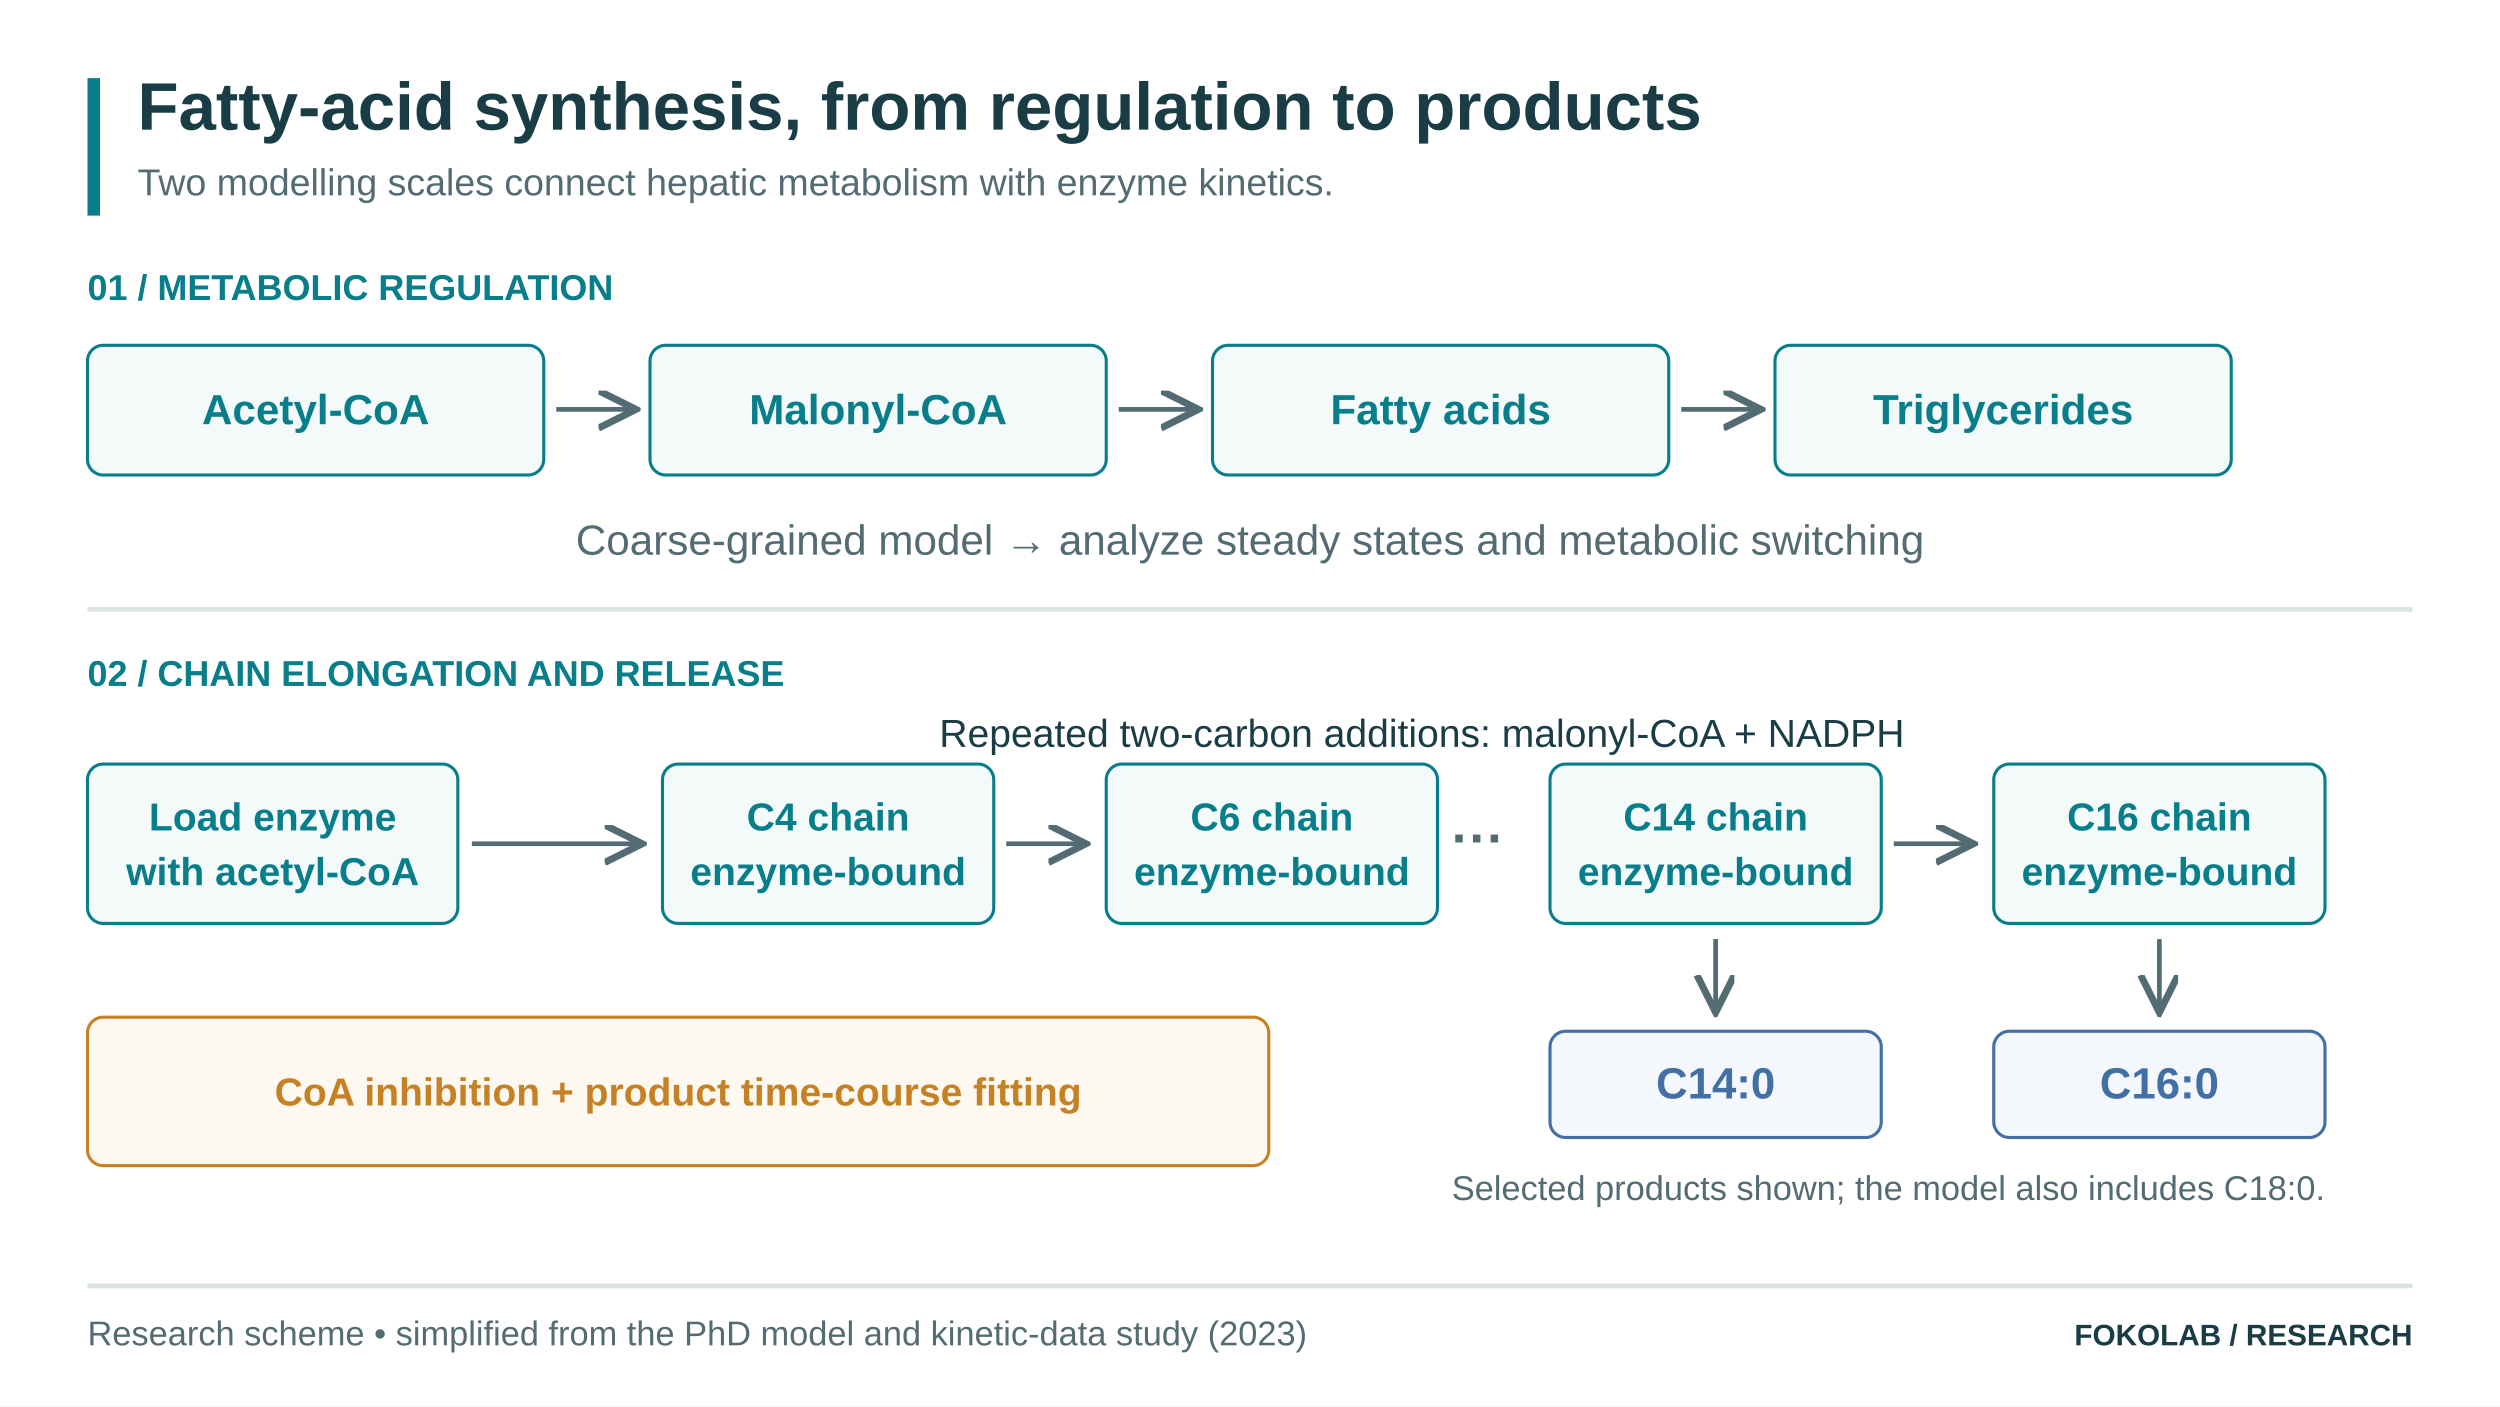
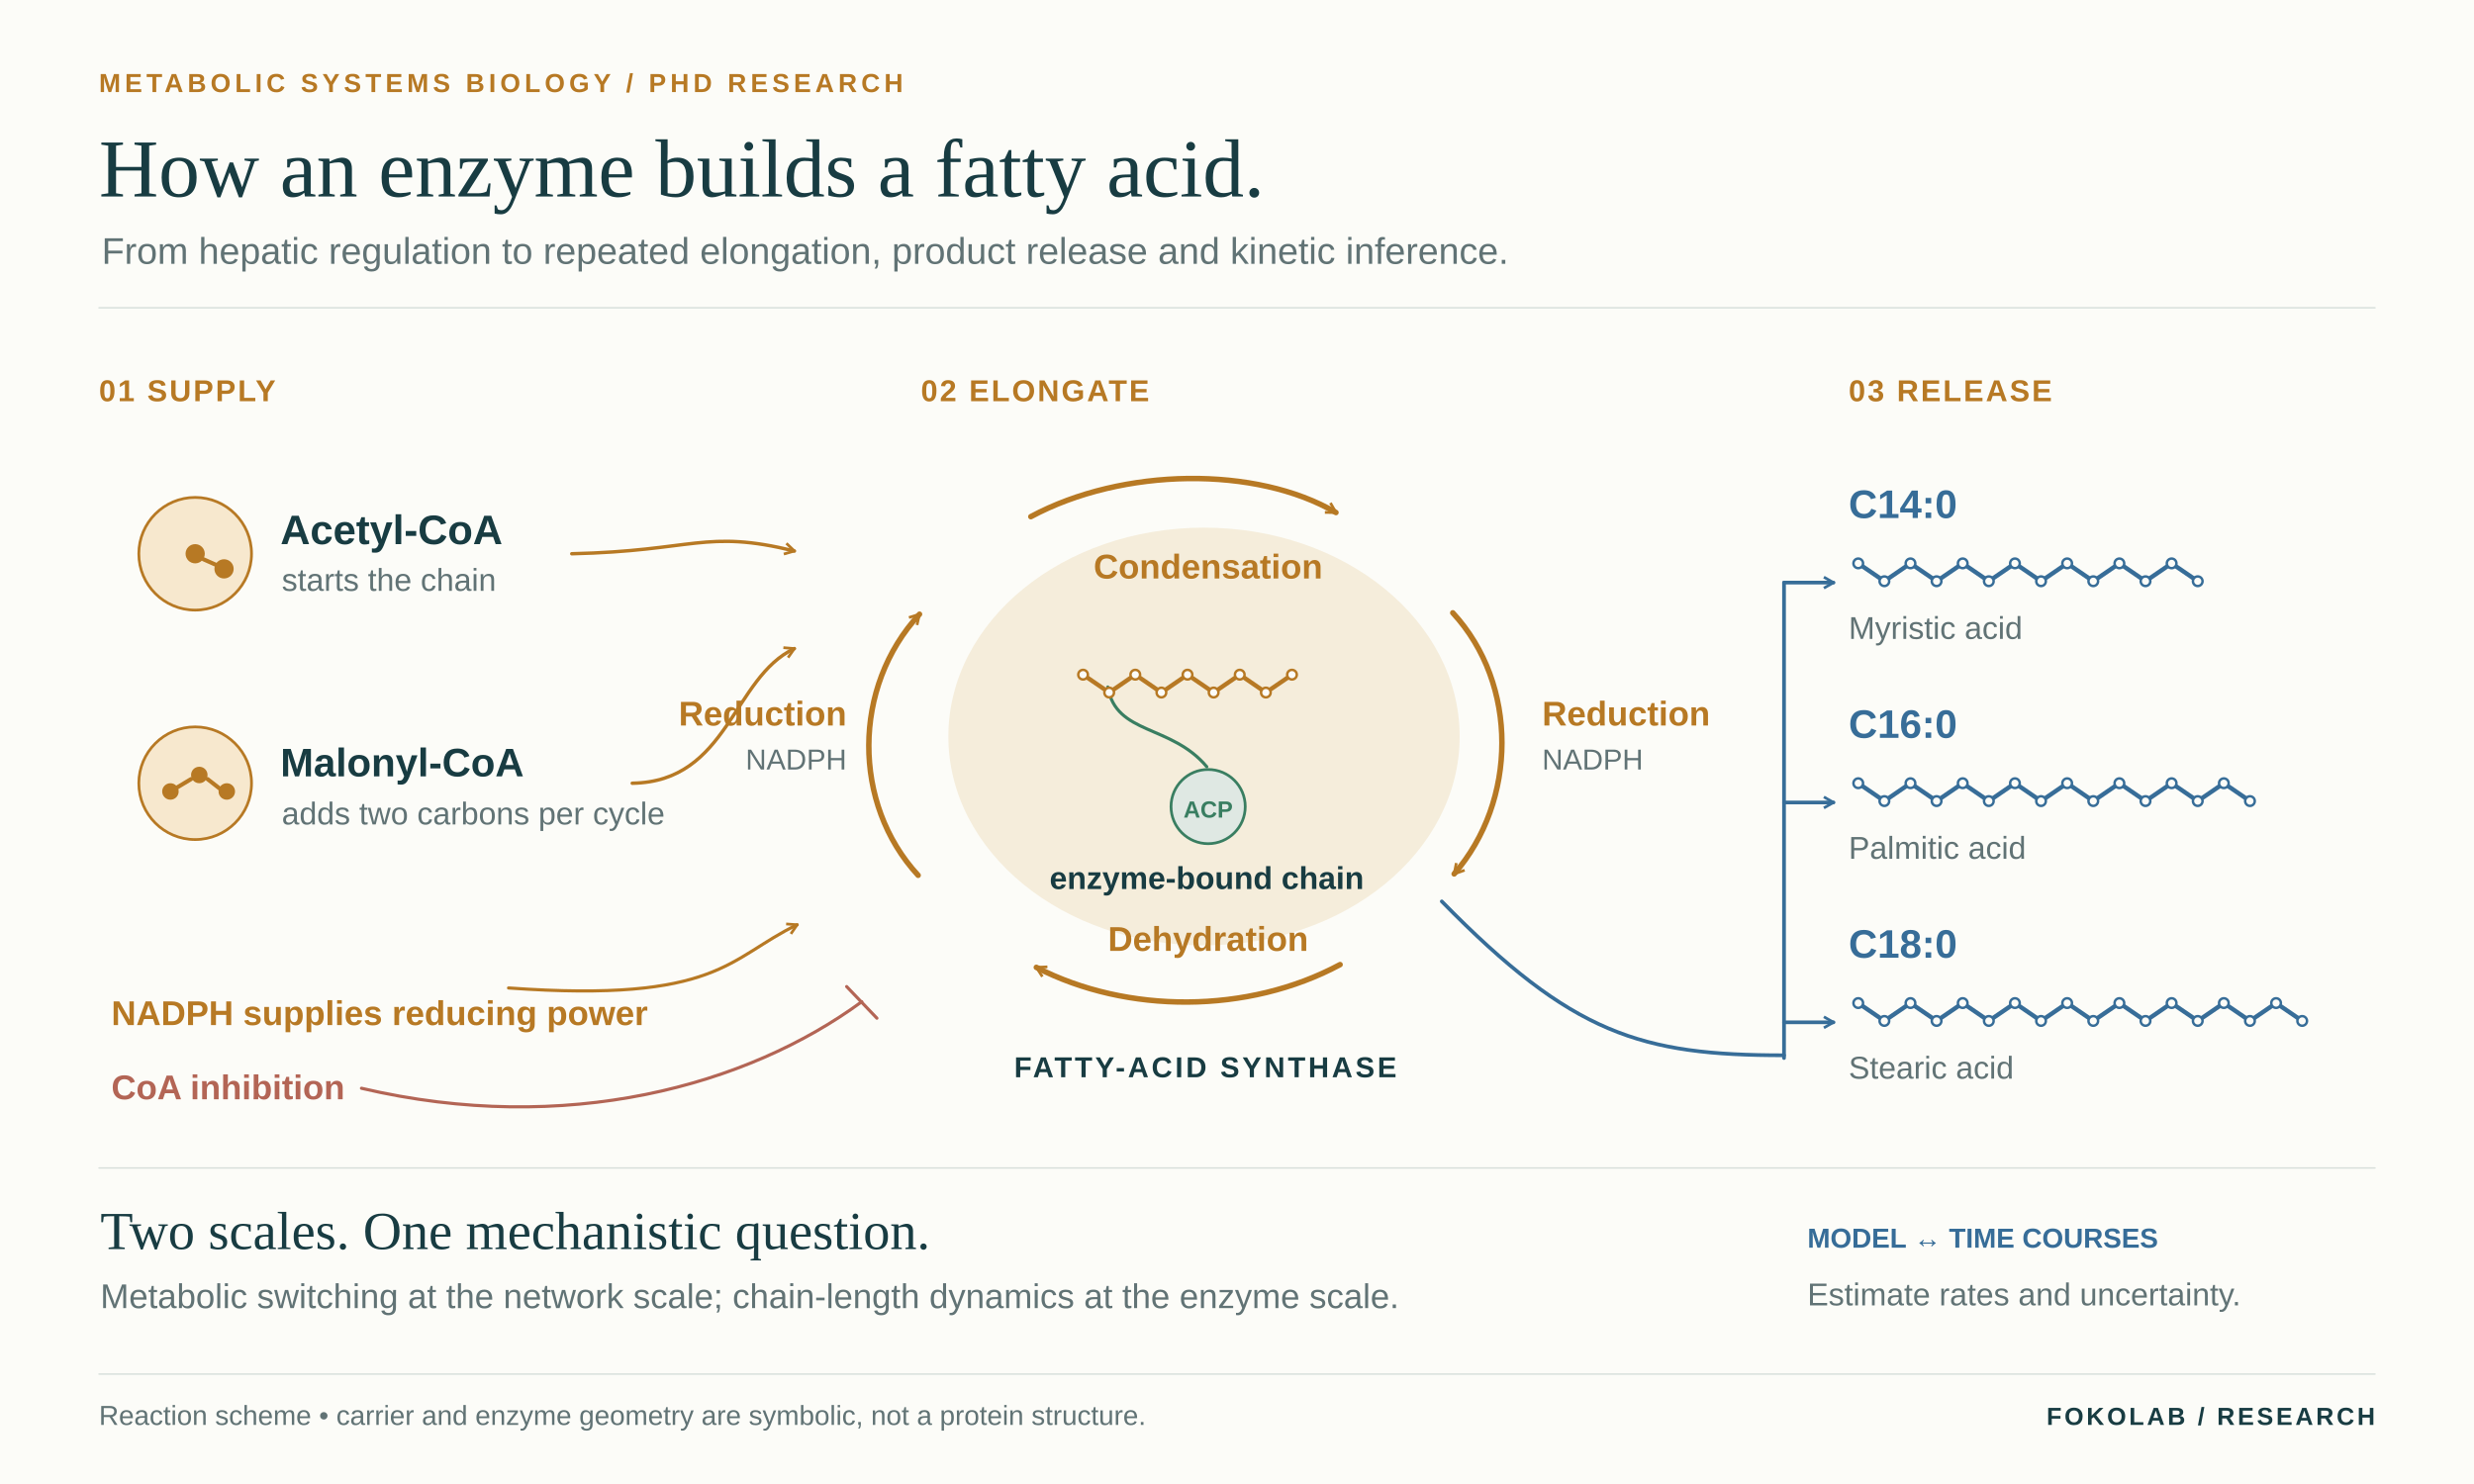
- <svg xmlns="http://www.w3.org/2000/svg" width="1600" height="900" viewBox="0 0 1600 900" role="img" aria-labelledby="title desc">
+ <svg xmlns="http://www.w3.org/2000/svg" width="1800" height="1080" viewBox="0 0 1800 1080" role="img" aria-labelledby="title desc">
  <defs>
-     <marker id="arrow" markerWidth="9" markerHeight="9" refX="8" refY="4" orient="auto">
-       <path d="M0 0 L8 4 L0 8" fill="none" stroke="#536B72" stroke-width="1.5" />
+     <marker id="a183C42" markerWidth="10" markerHeight="10" refX="8" refY="5" orient="auto" markerUnits="userSpaceOnUse">
+       <path d="M1 1L8 5L1 9" fill="none" stroke="#183C42" stroke-width="2" stroke-linejoin="round" />
+     </marker>
+     <marker id="a617375" markerWidth="10" markerHeight="10" refX="8" refY="5" orient="auto" markerUnits="userSpaceOnUse">
+       <path d="M1 1L8 5L1 9" fill="none" stroke="#617375" stroke-width="2" stroke-linejoin="round" />
+     </marker>
+     <marker id="a397E61" markerWidth="10" markerHeight="10" refX="8" refY="5" orient="auto" markerUnits="userSpaceOnUse">
+       <path d="M1 1L8 5L1 9" fill="none" stroke="#397E61" stroke-width="2" stroke-linejoin="round" />
+     </marker>
+     <marker id="a376D98" markerWidth="10" markerHeight="10" refX="8" refY="5" orient="auto" markerUnits="userSpaceOnUse">
+       <path d="M1 1L8 5L1 9" fill="none" stroke="#376D98" stroke-width="2" stroke-linejoin="round" />
+     </marker>
+     <marker id="aB77924" markerWidth="10" markerHeight="10" refX="8" refY="5" orient="auto" markerUnits="userSpaceOnUse">
+       <path d="M1 1L8 5L1 9" fill="none" stroke="#B77924" stroke-width="2" stroke-linejoin="round" />
+     </marker>
+     <marker id="aB36555" markerWidth="10" markerHeight="10" refX="8" refY="5" orient="auto" markerUnits="userSpaceOnUse">
+       <path d="M1 1L8 5L1 9" fill="none" stroke="#B36555" stroke-width="2" stroke-linejoin="round" />
    </marker>
  </defs>
-   <rect width="1600" height="900" fill="#FFF" />
-   <rect x="56" y="50" width="8" height="88" fill="#087E8B" />
-   <text x="88" y="83" fill="#193C45" font-family="Arial, Helvetica, sans-serif" font-size="43" font-weight="700" text-anchor="start">Fatty-acid synthesis, from regulation to products</text>
-   <text x="88" y="125" fill="#536B72" font-family="Arial, Helvetica, sans-serif" font-size="24" font-weight="400" text-anchor="start">Two modelling scales connect hepatic metabolism with enzyme kinetics.</text>
-   <text x="56" y="192" fill="#087E8B" font-family="Arial, Helvetica, sans-serif" font-size="23" font-weight="700" text-anchor="start">01 / METABOLIC REGULATION</text>
-   <rect x="56" y="221" width="292" height="83" rx="10" fill="#F4FAFA" stroke="#087E8B" stroke-width="2" />
-   <text x="202.0" y="271.5" fill="#087E8B" font-family="Arial, Helvetica, sans-serif" font-size="27" font-weight="600" text-anchor="middle">Acetyl-CoA</text>
-   <rect x="416" y="221" width="292" height="83" rx="10" fill="#F4FAFA" stroke="#087E8B" stroke-width="2" />
-   <text x="562.0" y="271.5" fill="#087E8B" font-family="Arial, Helvetica, sans-serif" font-size="27" font-weight="600" text-anchor="middle">Malonyl-CoA</text>
-   <rect x="776" y="221" width="292" height="83" rx="10" fill="#F4FAFA" stroke="#087E8B" stroke-width="2" />
-   <text x="922.0" y="271.5" fill="#087E8B" font-family="Arial, Helvetica, sans-serif" font-size="27" font-weight="600" text-anchor="middle">Fatty acids</text>
-   <rect x="1136" y="221" width="292" height="83" rx="10" fill="#F4FAFA" stroke="#087E8B" stroke-width="2" />
-   <text x="1282.0" y="271.5" fill="#087E8B" font-family="Arial, Helvetica, sans-serif" font-size="27" font-weight="600" text-anchor="middle">Triglycerides</text>
-   <path d="M356 262 L407 262" fill="none" stroke="#536B72" stroke-width="3" marker-end="url(#arrow)" />
-   <path d="M716 262 L767 262" fill="none" stroke="#536B72" stroke-width="3" marker-end="url(#arrow)" />
-   <path d="M1076 262 L1127 262" fill="none" stroke="#536B72" stroke-width="3" marker-end="url(#arrow)" />
-   <text x="800" y="355" fill="#536B72" font-family="Arial, Helvetica, sans-serif" font-size="27" font-weight="400" text-anchor="middle">Coarse-grained model → analyze steady states and metabolic switching</text>
-   <path d="M56 390 L1544 390" fill="none" stroke="#DAE3E4" stroke-width="3" />
-   <text x="56" y="439" fill="#087E8B" font-family="Arial, Helvetica, sans-serif" font-size="23" font-weight="700" text-anchor="start">02 / CHAIN ELONGATION AND RELEASE</text>
-   <rect x="56" y="489" width="237" height="102" rx="10" fill="#F4FAFA" stroke="#087E8B" stroke-width="2" />
-   <text x="174.5" y="531.5" fill="#087E8B" font-family="Arial, Helvetica, sans-serif" font-size="25" font-weight="600" text-anchor="middle">Load enzyme</text>
-   <text x="174.5" y="566.5" fill="#087E8B" font-family="Arial, Helvetica, sans-serif" font-size="25" font-weight="600" text-anchor="middle">with acetyl-CoA</text>
-   <rect x="424" y="489" width="212" height="102" rx="10" fill="#F4FAFA" stroke="#087E8B" stroke-width="2" />
-   <text x="530.0" y="531.5" fill="#087E8B" font-family="Arial, Helvetica, sans-serif" font-size="25" font-weight="600" text-anchor="middle">C4 chain</text>
-   <text x="530.0" y="566.5" fill="#087E8B" font-family="Arial, Helvetica, sans-serif" font-size="25" font-weight="600" text-anchor="middle">enzyme-bound</text>
-   <rect x="708" y="489" width="212" height="102" rx="10" fill="#F4FAFA" stroke="#087E8B" stroke-width="2" />
-   <text x="814.0" y="531.5" fill="#087E8B" font-family="Arial, Helvetica, sans-serif" font-size="25" font-weight="600" text-anchor="middle">C6 chain</text>
-   <text x="814.0" y="566.5" fill="#087E8B" font-family="Arial, Helvetica, sans-serif" font-size="25" font-weight="600" text-anchor="middle">enzyme-bound</text>
-   <rect x="992" y="489" width="212" height="102" rx="10" fill="#F4FAFA" stroke="#087E8B" stroke-width="2" />
-   <text x="1098.0" y="531.5" fill="#087E8B" font-family="Arial, Helvetica, sans-serif" font-size="25" font-weight="600" text-anchor="middle">C14 chain</text>
-   <text x="1098.0" y="566.5" fill="#087E8B" font-family="Arial, Helvetica, sans-serif" font-size="25" font-weight="600" text-anchor="middle">enzyme-bound</text>
-   <rect x="1276" y="489" width="212" height="102" rx="10" fill="#F4FAFA" stroke="#087E8B" stroke-width="2" />
-   <text x="1382.0" y="531.5" fill="#087E8B" font-family="Arial, Helvetica, sans-serif" font-size="25" font-weight="600" text-anchor="middle">C16 chain</text>
-   <text x="1382.0" y="566.5" fill="#087E8B" font-family="Arial, Helvetica, sans-serif" font-size="25" font-weight="600" text-anchor="middle">enzyme-bound</text>
-   <path d="M302 540 L411 540" fill="none" stroke="#536B72" stroke-width="3" marker-end="url(#arrow)" />
-   <path d="M644 540 L695 540" fill="none" stroke="#536B72" stroke-width="3" marker-end="url(#arrow)" />
-   <text x="946" y="548" fill="#536B72" font-family="Arial, Helvetica, sans-serif" font-size="34" font-weight="700" text-anchor="middle">···</text>
-   <path d="M1212 540 L1263 540" fill="none" stroke="#536B72" stroke-width="3" marker-end="url(#arrow)" />
-   <text x="910" y="478" fill="#193C45" font-family="Arial, Helvetica, sans-serif" font-size="25" font-weight="400" text-anchor="middle">Repeated two-carbon additions: malonyl-CoA + NADPH</text>
-   <path d="M1098 601 L1098 648" fill="none" stroke="#536B72" stroke-width="3" marker-end="url(#arrow)" />
-   <rect x="992" y="660" width="212" height="68" rx="10" fill="#F4F7FB" stroke="#426FA4" stroke-width="2" />
-   <text x="1098.0" y="703.0" fill="#426FA4" font-family="Arial, Helvetica, sans-serif" font-size="28" font-weight="600" text-anchor="middle">C14:0</text>
-   <path d="M1382 601 L1382 648" fill="none" stroke="#536B72" stroke-width="3" marker-end="url(#arrow)" />
-   <rect x="1276" y="660" width="212" height="68" rx="10" fill="#F4F7FB" stroke="#426FA4" stroke-width="2" />
-   <text x="1382.0" y="703.0" fill="#426FA4" font-family="Arial, Helvetica, sans-serif" font-size="28" font-weight="600" text-anchor="middle">C16:0</text>
-   <text x="1488" y="768" fill="#536B72" font-family="Arial, Helvetica, sans-serif" font-size="22" font-weight="400" text-anchor="end">Selected products shown; the model also includes C18:0.</text>
-   <rect x="56" y="651" width="756" height="95" rx="10" fill="#FEF9F0" stroke="#C68125" stroke-width="2" />
-   <text x="434.0" y="707.5" fill="#C68125" font-family="Arial, Helvetica, sans-serif" font-size="25" font-weight="600" text-anchor="middle">CoA inhibition + product time-course fitting</text>
-   <path d="M56 823 L1544 823" fill="none" stroke="#DAE3E4" stroke-width="3" />
-   <text x="56" y="861" fill="#536B72" font-family="Arial, Helvetica, sans-serif" font-size="22" font-weight="400" text-anchor="start">Research scheme • simplified from the PhD model and kinetic-data study (2023)</text>
-   <text x="1544" y="861" fill="#193C45" font-family="Arial, Helvetica, sans-serif" font-size="19" font-weight="700" text-anchor="end">FOKOLAB / RESEARCH</text>
+   <path d="M0 0H1800V1080H0Z" fill="#FCFCF8" />
+   <text x="72" y="67" font-family="Arial, Helvetica, sans-serif" font-size="19" font-weight="700" fill="#B77924" text-anchor="start" letter-spacing="3">METABOLIC SYSTEMS BIOLOGY  /  PHD RESEARCH</text>
+   <text x="72" y="143" font-family="Georgia, Times New Roman, serif" font-size="60" font-weight="400" fill="#183C42" text-anchor="start" letter-spacing="0">How an enzyme builds a fatty acid.</text>
+   <text x="74" y="192" font-family="Arial, Helvetica, sans-serif" font-size="27" font-weight="400" fill="#617375" text-anchor="start" letter-spacing="0">From hepatic regulation to repeated elongation, product release and kinetic inference.</text>
+   <path d="M72 224H1728" fill="none" stroke="#D6DEDA" stroke-width="1" stroke-linecap="round" stroke-linejoin="round" opacity="1" />
+   <text x="72" y="292" font-family="Arial, Helvetica, sans-serif" font-size="22" font-weight="700" fill="#B77924" text-anchor="start" letter-spacing="1.5">01   SUPPLY</text>
+   <text x="670" y="292" font-family="Arial, Helvetica, sans-serif" font-size="22" font-weight="700" fill="#B77924" text-anchor="start" letter-spacing="1.5">02   ELONGATE</text>
+   <text x="1345" y="292" font-family="Arial, Helvetica, sans-serif" font-size="22" font-weight="700" fill="#B77924" text-anchor="start" letter-spacing="1.5">03   RELEASE</text>
+   <ellipse cx="142" cy="403" rx="41" ry="41" fill="#F7E8CE" stroke="#B77924" stroke-width="2" transform="rotate(0 142 403)" />
+   <ellipse cx="142" cy="403" rx="7" ry="7" fill="#B77924" stroke="none" stroke-width="2" transform="rotate(0 142 403)" />
+   <ellipse cx="163" cy="414" rx="7" ry="7" fill="#B77924" stroke="none" stroke-width="2" transform="rotate(0 163 414)" />
+   <path d="M148 407L157 411" fill="none" stroke="#B77924" stroke-width="3" stroke-linecap="round" stroke-linejoin="round" opacity="1" />
+   <text x="204" y="396" font-family="Arial, Helvetica, sans-serif" font-size="30" font-weight="600" fill="#183C42" text-anchor="start" letter-spacing="0">Acetyl-CoA</text>
+   <text x="205" y="430" font-family="Arial, Helvetica, sans-serif" font-size="23" font-weight="400" fill="#617375" text-anchor="start" letter-spacing="0">starts the chain</text>
+   <ellipse cx="142" cy="570" rx="41" ry="41" fill="#F7E8CE" stroke="#B77924" stroke-width="2" transform="rotate(0 142 570)" />
+   <ellipse cx="124" cy="576" rx="6" ry="6" fill="#B77924" stroke="none" stroke-width="2" transform="rotate(0 124 576)" />
+   <ellipse cx="145" cy="564" rx="6" ry="6" fill="#B77924" stroke="none" stroke-width="2" transform="rotate(0 145 564)" />
+   <ellipse cx="165" cy="576" rx="6" ry="6" fill="#B77924" stroke="none" stroke-width="2" transform="rotate(0 165 576)" />
+   <path d="M129 573L139 567M151 567L160 574" fill="none" stroke="#B77924" stroke-width="3" stroke-linecap="round" stroke-linejoin="round" opacity="1" />
+   <text x="204" y="565" font-family="Arial, Helvetica, sans-serif" font-size="29" font-weight="600" fill="#183C42" text-anchor="start" letter-spacing="0">Malonyl-CoA</text>
+   <text x="205" y="600" font-family="Arial, Helvetica, sans-serif" font-size="23" font-weight="400" fill="#617375" text-anchor="start" letter-spacing="0">adds two carbons per cycle</text>
+   <path d="M416 403C505 401 513 385 578 401" fill="none" stroke="#B77924" stroke-width="2.5" stroke-linecap="round" stroke-linejoin="round" opacity="1" marker-end="url(#aB77924)" />
+   <path d="M460 570C530 569 533 493 578 472" fill="none" stroke="#B77924" stroke-width="2.5" stroke-linecap="round" stroke-linejoin="round" opacity="1" marker-end="url(#aB77924)" />
+   <text x="81" y="746" font-family="Arial, Helvetica, sans-serif" font-size="25" font-weight="600" fill="#B77924" text-anchor="start" letter-spacing="0">NADPH supplies reducing power</text>
+   <path d="M370 719C523 730 530 697 580 673" fill="none" stroke="#B77924" stroke-width="2.3" stroke-linecap="round" stroke-linejoin="round" opacity="1" marker-end="url(#aB77924)" />
+   <ellipse cx="876" cy="536" rx="186" ry="152" fill="#F5EDDB" stroke="none" stroke-width="2" transform="rotate(0 876 536)" />
+   <path d="M750 376C817 340 914 339 972 373" fill="none" stroke="#B77924" stroke-width="4" stroke-linecap="round" stroke-linejoin="round" opacity="1" marker-end="url(#aB77924)" />
+   <path d="M1057 446C1105 498 1104 583 1058 636" fill="none" stroke="#B77924" stroke-width="4" stroke-linecap="round" stroke-linejoin="round" opacity="1" marker-end="url(#aB77924)" />
+   <path d="M975 702C908 738 820 738 754 704" fill="none" stroke="#B77924" stroke-width="4" stroke-linecap="round" stroke-linejoin="round" opacity="1" marker-end="url(#aB77924)" />
+   <path d="M668 637C620 585 620 500 669 447" fill="none" stroke="#B77924" stroke-width="4" stroke-linecap="round" stroke-linejoin="round" opacity="1" marker-end="url(#aB77924)" />
+   <ellipse cx="879" cy="587" rx="27" ry="27" fill="#DFE8E3" stroke="#397E61" stroke-width="2" transform="rotate(0 879 587)" />
+   <text x="879" y="595" font-family="Arial, Helvetica, sans-serif" font-size="17" font-weight="700" fill="#397E61" text-anchor="middle" letter-spacing="0">ACP</text>
+   <path d="M878 558C852 527 812 535 806 500" fill="none" stroke="#397E61" stroke-width="2.3" stroke-linecap="round" stroke-linejoin="round" opacity="1" />
+   <path d="M788 491L807 504L826 491L845 504L864 491L883 504L902 491L921 504L940 491" fill="none" stroke="#B77924" stroke-width="3.2" stroke-linecap="round" stroke-linejoin="round" opacity="1" />
+   <ellipse cx="788" cy="491" rx="3.5" ry="3.5" fill="#FCFCF8" stroke="#B77924" stroke-width="1.8" transform="rotate(0 788 491)" />
+   <ellipse cx="807" cy="504" rx="3.5" ry="3.5" fill="#FCFCF8" stroke="#B77924" stroke-width="1.8" transform="rotate(0 807 504)" />
+   <ellipse cx="826" cy="491" rx="3.5" ry="3.5" fill="#FCFCF8" stroke="#B77924" stroke-width="1.8" transform="rotate(0 826 491)" />
+   <ellipse cx="845" cy="504" rx="3.5" ry="3.5" fill="#FCFCF8" stroke="#B77924" stroke-width="1.8" transform="rotate(0 845 504)" />
+   <ellipse cx="864" cy="491" rx="3.5" ry="3.5" fill="#FCFCF8" stroke="#B77924" stroke-width="1.8" transform="rotate(0 864 491)" />
+   <ellipse cx="883" cy="504" rx="3.5" ry="3.5" fill="#FCFCF8" stroke="#B77924" stroke-width="1.8" transform="rotate(0 883 504)" />
+   <ellipse cx="902" cy="491" rx="3.5" ry="3.5" fill="#FCFCF8" stroke="#B77924" stroke-width="1.8" transform="rotate(0 902 491)" />
+   <ellipse cx="921" cy="504" rx="3.5" ry="3.5" fill="#FCFCF8" stroke="#B77924" stroke-width="1.8" transform="rotate(0 921 504)" />
+   <ellipse cx="940" cy="491" rx="3.5" ry="3.5" fill="#FCFCF8" stroke="#B77924" stroke-width="1.8" transform="rotate(0 940 491)" />
+   <text x="878" y="647" font-family="Arial, Helvetica, sans-serif" font-size="23" font-weight="600" fill="#183C42" text-anchor="middle" letter-spacing="0">enzyme-bound chain</text>
+   <text x="879" y="421" font-family="Arial, Helvetica, sans-serif" font-size="25" font-weight="700" fill="#B77924" text-anchor="middle" letter-spacing="0">Condensation</text>
+   <text x="1122" y="528" font-family="Arial, Helvetica, sans-serif" font-size="25" font-weight="700" fill="#B77924" text-anchor="start" letter-spacing="0">Reduction</text>
+   <text x="1122" y="560" font-family="Arial, Helvetica, sans-serif" font-size="21" font-weight="400" fill="#617375" text-anchor="start" letter-spacing="0">NADPH</text>
+   <text x="879" y="692" font-family="Arial, Helvetica, sans-serif" font-size="25" font-weight="700" fill="#B77924" text-anchor="middle" letter-spacing="0">Dehydration</text>
+   <text x="616" y="528" font-family="Arial, Helvetica, sans-serif" font-size="25" font-weight="700" fill="#B77924" text-anchor="end" letter-spacing="0">Reduction</text>
+   <text x="616" y="560" font-family="Arial, Helvetica, sans-serif" font-size="21" font-weight="400" fill="#617375" text-anchor="end" letter-spacing="0">NADPH</text>
+   <text x="81" y="800" font-family="Arial, Helvetica, sans-serif" font-size="25" font-weight="600" fill="#B36555" text-anchor="start" letter-spacing="0">CoA inhibition</text>
+   <path d="M263 792C412 827 544 790 627 729" fill="none" stroke="#B36555" stroke-width="2.3" stroke-linecap="round" stroke-linejoin="round" opacity="1" />
+   <path d="M616 718L638 741" fill="none" stroke="#B36555" stroke-width="2.3" stroke-linecap="round" stroke-linejoin="round" opacity="1" />
+   <text x="877" y="784" font-family="Arial, Helvetica, sans-serif" font-size="21" font-weight="700" fill="#183C42" text-anchor="middle" letter-spacing="2">FATTY-ACID SYNTHASE</text>
+   <path d="M1049 656C1144 753 1194 768 1298 768" fill="none" stroke="#376D98" stroke-width="2.7" stroke-linecap="round" stroke-linejoin="round" opacity="1" />
+   <path d="M1298 424V770" fill="none" stroke="#376D98" stroke-width="2.7" stroke-linecap="round" stroke-linejoin="round" opacity="1" />
+   <path d="M1298 424H1334" fill="none" stroke="#376D98" stroke-width="2.7" stroke-linecap="round" stroke-linejoin="round" opacity="1" marker-end="url(#a376D98)" />
+   <path d="M1298 584H1334" fill="none" stroke="#376D98" stroke-width="2.7" stroke-linecap="round" stroke-linejoin="round" opacity="1" marker-end="url(#a376D98)" />
+   <path d="M1298 744H1334" fill="none" stroke="#376D98" stroke-width="2.7" stroke-linecap="round" stroke-linejoin="round" opacity="1" marker-end="url(#a376D98)" />
+   <text x="1345" y="377" font-family="Arial, Helvetica, sans-serif" font-size="29" font-weight="700" fill="#376D98" text-anchor="start" letter-spacing="0">C14:0</text>
+   <path d="M1352 410L1371 423L1390 410L1409 423L1428 410L1447 423L1466 410L1485 423L1504 410L1523 423L1542 410L1561 423L1580 410L1599 423" fill="none" stroke="#376D98" stroke-width="3.2" stroke-linecap="round" stroke-linejoin="round" opacity="1" />
+   <ellipse cx="1352" cy="410" rx="3.5" ry="3.5" fill="#FCFCF8" stroke="#376D98" stroke-width="1.8" transform="rotate(0 1352 410)" />
+   <ellipse cx="1371" cy="423" rx="3.5" ry="3.5" fill="#FCFCF8" stroke="#376D98" stroke-width="1.8" transform="rotate(0 1371 423)" />
+   <ellipse cx="1390" cy="410" rx="3.5" ry="3.5" fill="#FCFCF8" stroke="#376D98" stroke-width="1.8" transform="rotate(0 1390 410)" />
+   <ellipse cx="1409" cy="423" rx="3.5" ry="3.5" fill="#FCFCF8" stroke="#376D98" stroke-width="1.8" transform="rotate(0 1409 423)" />
+   <ellipse cx="1428" cy="410" rx="3.5" ry="3.5" fill="#FCFCF8" stroke="#376D98" stroke-width="1.8" transform="rotate(0 1428 410)" />
+   <ellipse cx="1447" cy="423" rx="3.5" ry="3.5" fill="#FCFCF8" stroke="#376D98" stroke-width="1.8" transform="rotate(0 1447 423)" />
+   <ellipse cx="1466" cy="410" rx="3.5" ry="3.5" fill="#FCFCF8" stroke="#376D98" stroke-width="1.8" transform="rotate(0 1466 410)" />
+   <ellipse cx="1485" cy="423" rx="3.5" ry="3.5" fill="#FCFCF8" stroke="#376D98" stroke-width="1.8" transform="rotate(0 1485 423)" />
+   <ellipse cx="1504" cy="410" rx="3.5" ry="3.5" fill="#FCFCF8" stroke="#376D98" stroke-width="1.8" transform="rotate(0 1504 410)" />
+   <ellipse cx="1523" cy="423" rx="3.5" ry="3.5" fill="#FCFCF8" stroke="#376D98" stroke-width="1.8" transform="rotate(0 1523 423)" />
+   <ellipse cx="1542" cy="410" rx="3.5" ry="3.5" fill="#FCFCF8" stroke="#376D98" stroke-width="1.8" transform="rotate(0 1542 410)" />
+   <ellipse cx="1561" cy="423" rx="3.5" ry="3.5" fill="#FCFCF8" stroke="#376D98" stroke-width="1.8" transform="rotate(0 1561 423)" />
+   <ellipse cx="1580" cy="410" rx="3.5" ry="3.5" fill="#FCFCF8" stroke="#376D98" stroke-width="1.8" transform="rotate(0 1580 410)" />
+   <ellipse cx="1599" cy="423" rx="3.5" ry="3.5" fill="#FCFCF8" stroke="#376D98" stroke-width="1.8" transform="rotate(0 1599 423)" />
+   <text x="1345" y="465" font-family="Arial, Helvetica, sans-serif" font-size="23" font-weight="400" fill="#617375" text-anchor="start" letter-spacing="0">Myristic acid</text>
+   <text x="1345" y="537" font-family="Arial, Helvetica, sans-serif" font-size="29" font-weight="700" fill="#376D98" text-anchor="start" letter-spacing="0">C16:0</text>
+   <path d="M1352 570L1371 583L1390 570L1409 583L1428 570L1447 583L1466 570L1485 583L1504 570L1523 583L1542 570L1561 583L1580 570L1599 583L1618 570L1637 583" fill="none" stroke="#376D98" stroke-width="3.2" stroke-linecap="round" stroke-linejoin="round" opacity="1" />
+   <ellipse cx="1352" cy="570" rx="3.5" ry="3.5" fill="#FCFCF8" stroke="#376D98" stroke-width="1.8" transform="rotate(0 1352 570)" />
+   <ellipse cx="1371" cy="583" rx="3.5" ry="3.5" fill="#FCFCF8" stroke="#376D98" stroke-width="1.8" transform="rotate(0 1371 583)" />
+   <ellipse cx="1390" cy="570" rx="3.5" ry="3.5" fill="#FCFCF8" stroke="#376D98" stroke-width="1.8" transform="rotate(0 1390 570)" />
+   <ellipse cx="1409" cy="583" rx="3.5" ry="3.5" fill="#FCFCF8" stroke="#376D98" stroke-width="1.8" transform="rotate(0 1409 583)" />
+   <ellipse cx="1428" cy="570" rx="3.5" ry="3.5" fill="#FCFCF8" stroke="#376D98" stroke-width="1.8" transform="rotate(0 1428 570)" />
+   <ellipse cx="1447" cy="583" rx="3.5" ry="3.5" fill="#FCFCF8" stroke="#376D98" stroke-width="1.8" transform="rotate(0 1447 583)" />
+   <ellipse cx="1466" cy="570" rx="3.5" ry="3.5" fill="#FCFCF8" stroke="#376D98" stroke-width="1.8" transform="rotate(0 1466 570)" />
+   <ellipse cx="1485" cy="583" rx="3.5" ry="3.5" fill="#FCFCF8" stroke="#376D98" stroke-width="1.8" transform="rotate(0 1485 583)" />
+   <ellipse cx="1504" cy="570" rx="3.5" ry="3.5" fill="#FCFCF8" stroke="#376D98" stroke-width="1.8" transform="rotate(0 1504 570)" />
+   <ellipse cx="1523" cy="583" rx="3.5" ry="3.5" fill="#FCFCF8" stroke="#376D98" stroke-width="1.8" transform="rotate(0 1523 583)" />
+   <ellipse cx="1542" cy="570" rx="3.5" ry="3.5" fill="#FCFCF8" stroke="#376D98" stroke-width="1.8" transform="rotate(0 1542 570)" />
+   <ellipse cx="1561" cy="583" rx="3.5" ry="3.5" fill="#FCFCF8" stroke="#376D98" stroke-width="1.8" transform="rotate(0 1561 583)" />
+   <ellipse cx="1580" cy="570" rx="3.5" ry="3.5" fill="#FCFCF8" stroke="#376D98" stroke-width="1.8" transform="rotate(0 1580 570)" />
+   <ellipse cx="1599" cy="583" rx="3.5" ry="3.5" fill="#FCFCF8" stroke="#376D98" stroke-width="1.8" transform="rotate(0 1599 583)" />
+   <ellipse cx="1618" cy="570" rx="3.5" ry="3.5" fill="#FCFCF8" stroke="#376D98" stroke-width="1.8" transform="rotate(0 1618 570)" />
+   <ellipse cx="1637" cy="583" rx="3.5" ry="3.5" fill="#FCFCF8" stroke="#376D98" stroke-width="1.8" transform="rotate(0 1637 583)" />
+   <text x="1345" y="625" font-family="Arial, Helvetica, sans-serif" font-size="23" font-weight="400" fill="#617375" text-anchor="start" letter-spacing="0">Palmitic acid</text>
+   <text x="1345" y="697" font-family="Arial, Helvetica, sans-serif" font-size="29" font-weight="700" fill="#376D98" text-anchor="start" letter-spacing="0">C18:0</text>
+   <path d="M1352 730L1371 743L1390 730L1409 743L1428 730L1447 743L1466 730L1485 743L1504 730L1523 743L1542 730L1561 743L1580 730L1599 743L1618 730L1637 743L1656 730L1675 743" fill="none" stroke="#376D98" stroke-width="3.2" stroke-linecap="round" stroke-linejoin="round" opacity="1" />
+   <ellipse cx="1352" cy="730" rx="3.5" ry="3.5" fill="#FCFCF8" stroke="#376D98" stroke-width="1.8" transform="rotate(0 1352 730)" />
+   <ellipse cx="1371" cy="743" rx="3.5" ry="3.5" fill="#FCFCF8" stroke="#376D98" stroke-width="1.8" transform="rotate(0 1371 743)" />
+   <ellipse cx="1390" cy="730" rx="3.5" ry="3.5" fill="#FCFCF8" stroke="#376D98" stroke-width="1.8" transform="rotate(0 1390 730)" />
+   <ellipse cx="1409" cy="743" rx="3.5" ry="3.5" fill="#FCFCF8" stroke="#376D98" stroke-width="1.8" transform="rotate(0 1409 743)" />
+   <ellipse cx="1428" cy="730" rx="3.5" ry="3.5" fill="#FCFCF8" stroke="#376D98" stroke-width="1.8" transform="rotate(0 1428 730)" />
+   <ellipse cx="1447" cy="743" rx="3.5" ry="3.5" fill="#FCFCF8" stroke="#376D98" stroke-width="1.8" transform="rotate(0 1447 743)" />
+   <ellipse cx="1466" cy="730" rx="3.5" ry="3.5" fill="#FCFCF8" stroke="#376D98" stroke-width="1.8" transform="rotate(0 1466 730)" />
+   <ellipse cx="1485" cy="743" rx="3.5" ry="3.5" fill="#FCFCF8" stroke="#376D98" stroke-width="1.8" transform="rotate(0 1485 743)" />
+   <ellipse cx="1504" cy="730" rx="3.5" ry="3.5" fill="#FCFCF8" stroke="#376D98" stroke-width="1.8" transform="rotate(0 1504 730)" />
+   <ellipse cx="1523" cy="743" rx="3.5" ry="3.5" fill="#FCFCF8" stroke="#376D98" stroke-width="1.8" transform="rotate(0 1523 743)" />
+   <ellipse cx="1542" cy="730" rx="3.5" ry="3.5" fill="#FCFCF8" stroke="#376D98" stroke-width="1.8" transform="rotate(0 1542 730)" />
+   <ellipse cx="1561" cy="743" rx="3.5" ry="3.5" fill="#FCFCF8" stroke="#376D98" stroke-width="1.8" transform="rotate(0 1561 743)" />
+   <ellipse cx="1580" cy="730" rx="3.5" ry="3.5" fill="#FCFCF8" stroke="#376D98" stroke-width="1.8" transform="rotate(0 1580 730)" />
+   <ellipse cx="1599" cy="743" rx="3.5" ry="3.5" fill="#FCFCF8" stroke="#376D98" stroke-width="1.8" transform="rotate(0 1599 743)" />
+   <ellipse cx="1618" cy="730" rx="3.5" ry="3.5" fill="#FCFCF8" stroke="#376D98" stroke-width="1.8" transform="rotate(0 1618 730)" />
+   <ellipse cx="1637" cy="743" rx="3.5" ry="3.5" fill="#FCFCF8" stroke="#376D98" stroke-width="1.8" transform="rotate(0 1637 743)" />
+   <ellipse cx="1656" cy="730" rx="3.5" ry="3.5" fill="#FCFCF8" stroke="#376D98" stroke-width="1.8" transform="rotate(0 1656 730)" />
+   <ellipse cx="1675" cy="743" rx="3.5" ry="3.5" fill="#FCFCF8" stroke="#376D98" stroke-width="1.8" transform="rotate(0 1675 743)" />
+   <text x="1345" y="785" font-family="Arial, Helvetica, sans-serif" font-size="23" font-weight="400" fill="#617375" text-anchor="start" letter-spacing="0">Stearic acid</text>
+   <path d="M72 850H1728" fill="none" stroke="#D6DEDA" stroke-width="1" stroke-linecap="round" stroke-linejoin="round" opacity="1" />
+   <text x="73" y="909" font-family="Georgia, Times New Roman, serif" font-size="39" font-weight="400" fill="#183C42" text-anchor="start" letter-spacing="0">Two scales. One mechanistic question.</text>
+   <text x="73" y="952" font-family="Arial, Helvetica, sans-serif" font-size="25" font-weight="400" fill="#617375" text-anchor="start" letter-spacing="0">Metabolic switching at the network scale; chain-length dynamics at the enzyme scale.</text>
+   <text x="1315" y="908" font-family="Arial, Helvetica, sans-serif" font-size="20" font-weight="700" fill="#376D98" text-anchor="start" letter-spacing="0">MODEL ↔ TIME COURSES</text>
+   <text x="1315" y="950" font-family="Arial, Helvetica, sans-serif" font-size="23" font-weight="400" fill="#617375" text-anchor="start" letter-spacing="0">Estimate rates and uncertainty.</text>
+   <path d="M72 1000H1728" fill="none" stroke="#D6DEDA" stroke-width="1" stroke-linecap="round" stroke-linejoin="round" opacity="1" />
+   <text x="72" y="1037" font-family="Arial, Helvetica, sans-serif" font-size="20" font-weight="400" fill="#617375" text-anchor="start" letter-spacing="0">Reaction scheme • carrier and enzyme geometry are symbolic, not a protein structure.</text>
+   <text x="1728" y="1037" font-family="Arial, Helvetica, sans-serif" font-size="18" font-weight="700" fill="#183C42" text-anchor="end" letter-spacing="2">FOKOLAB  /  RESEARCH</text>
</svg>
